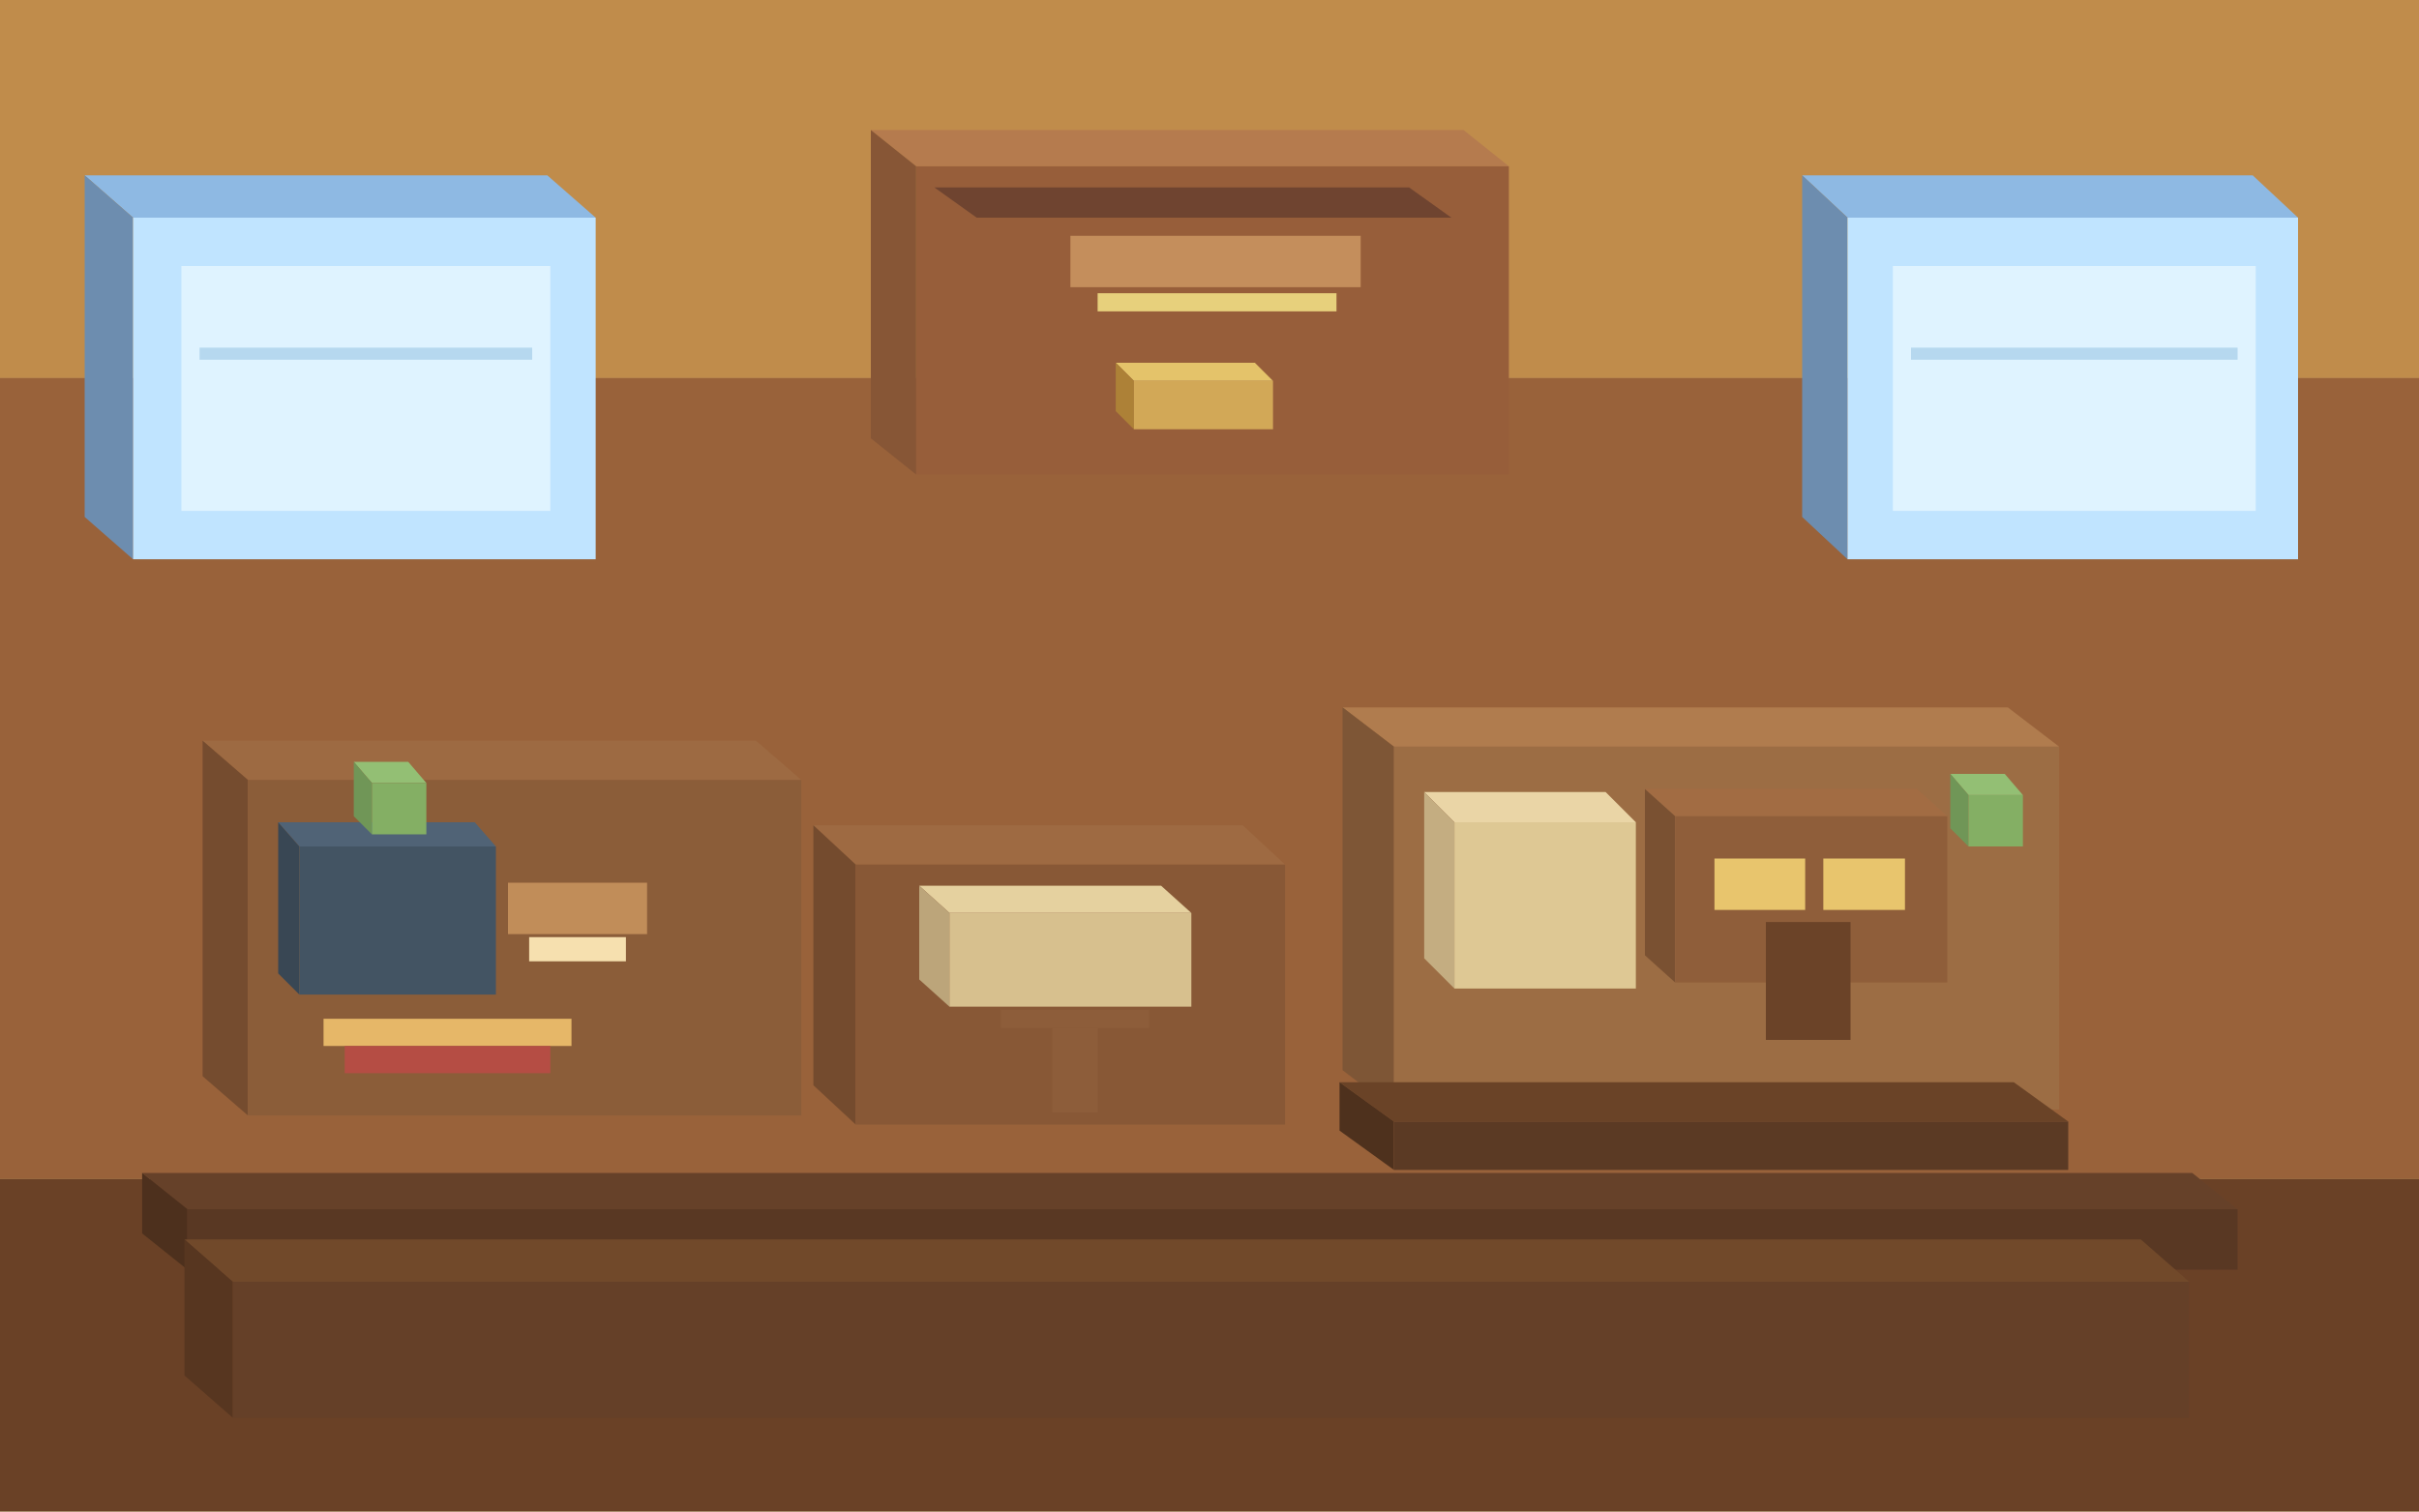
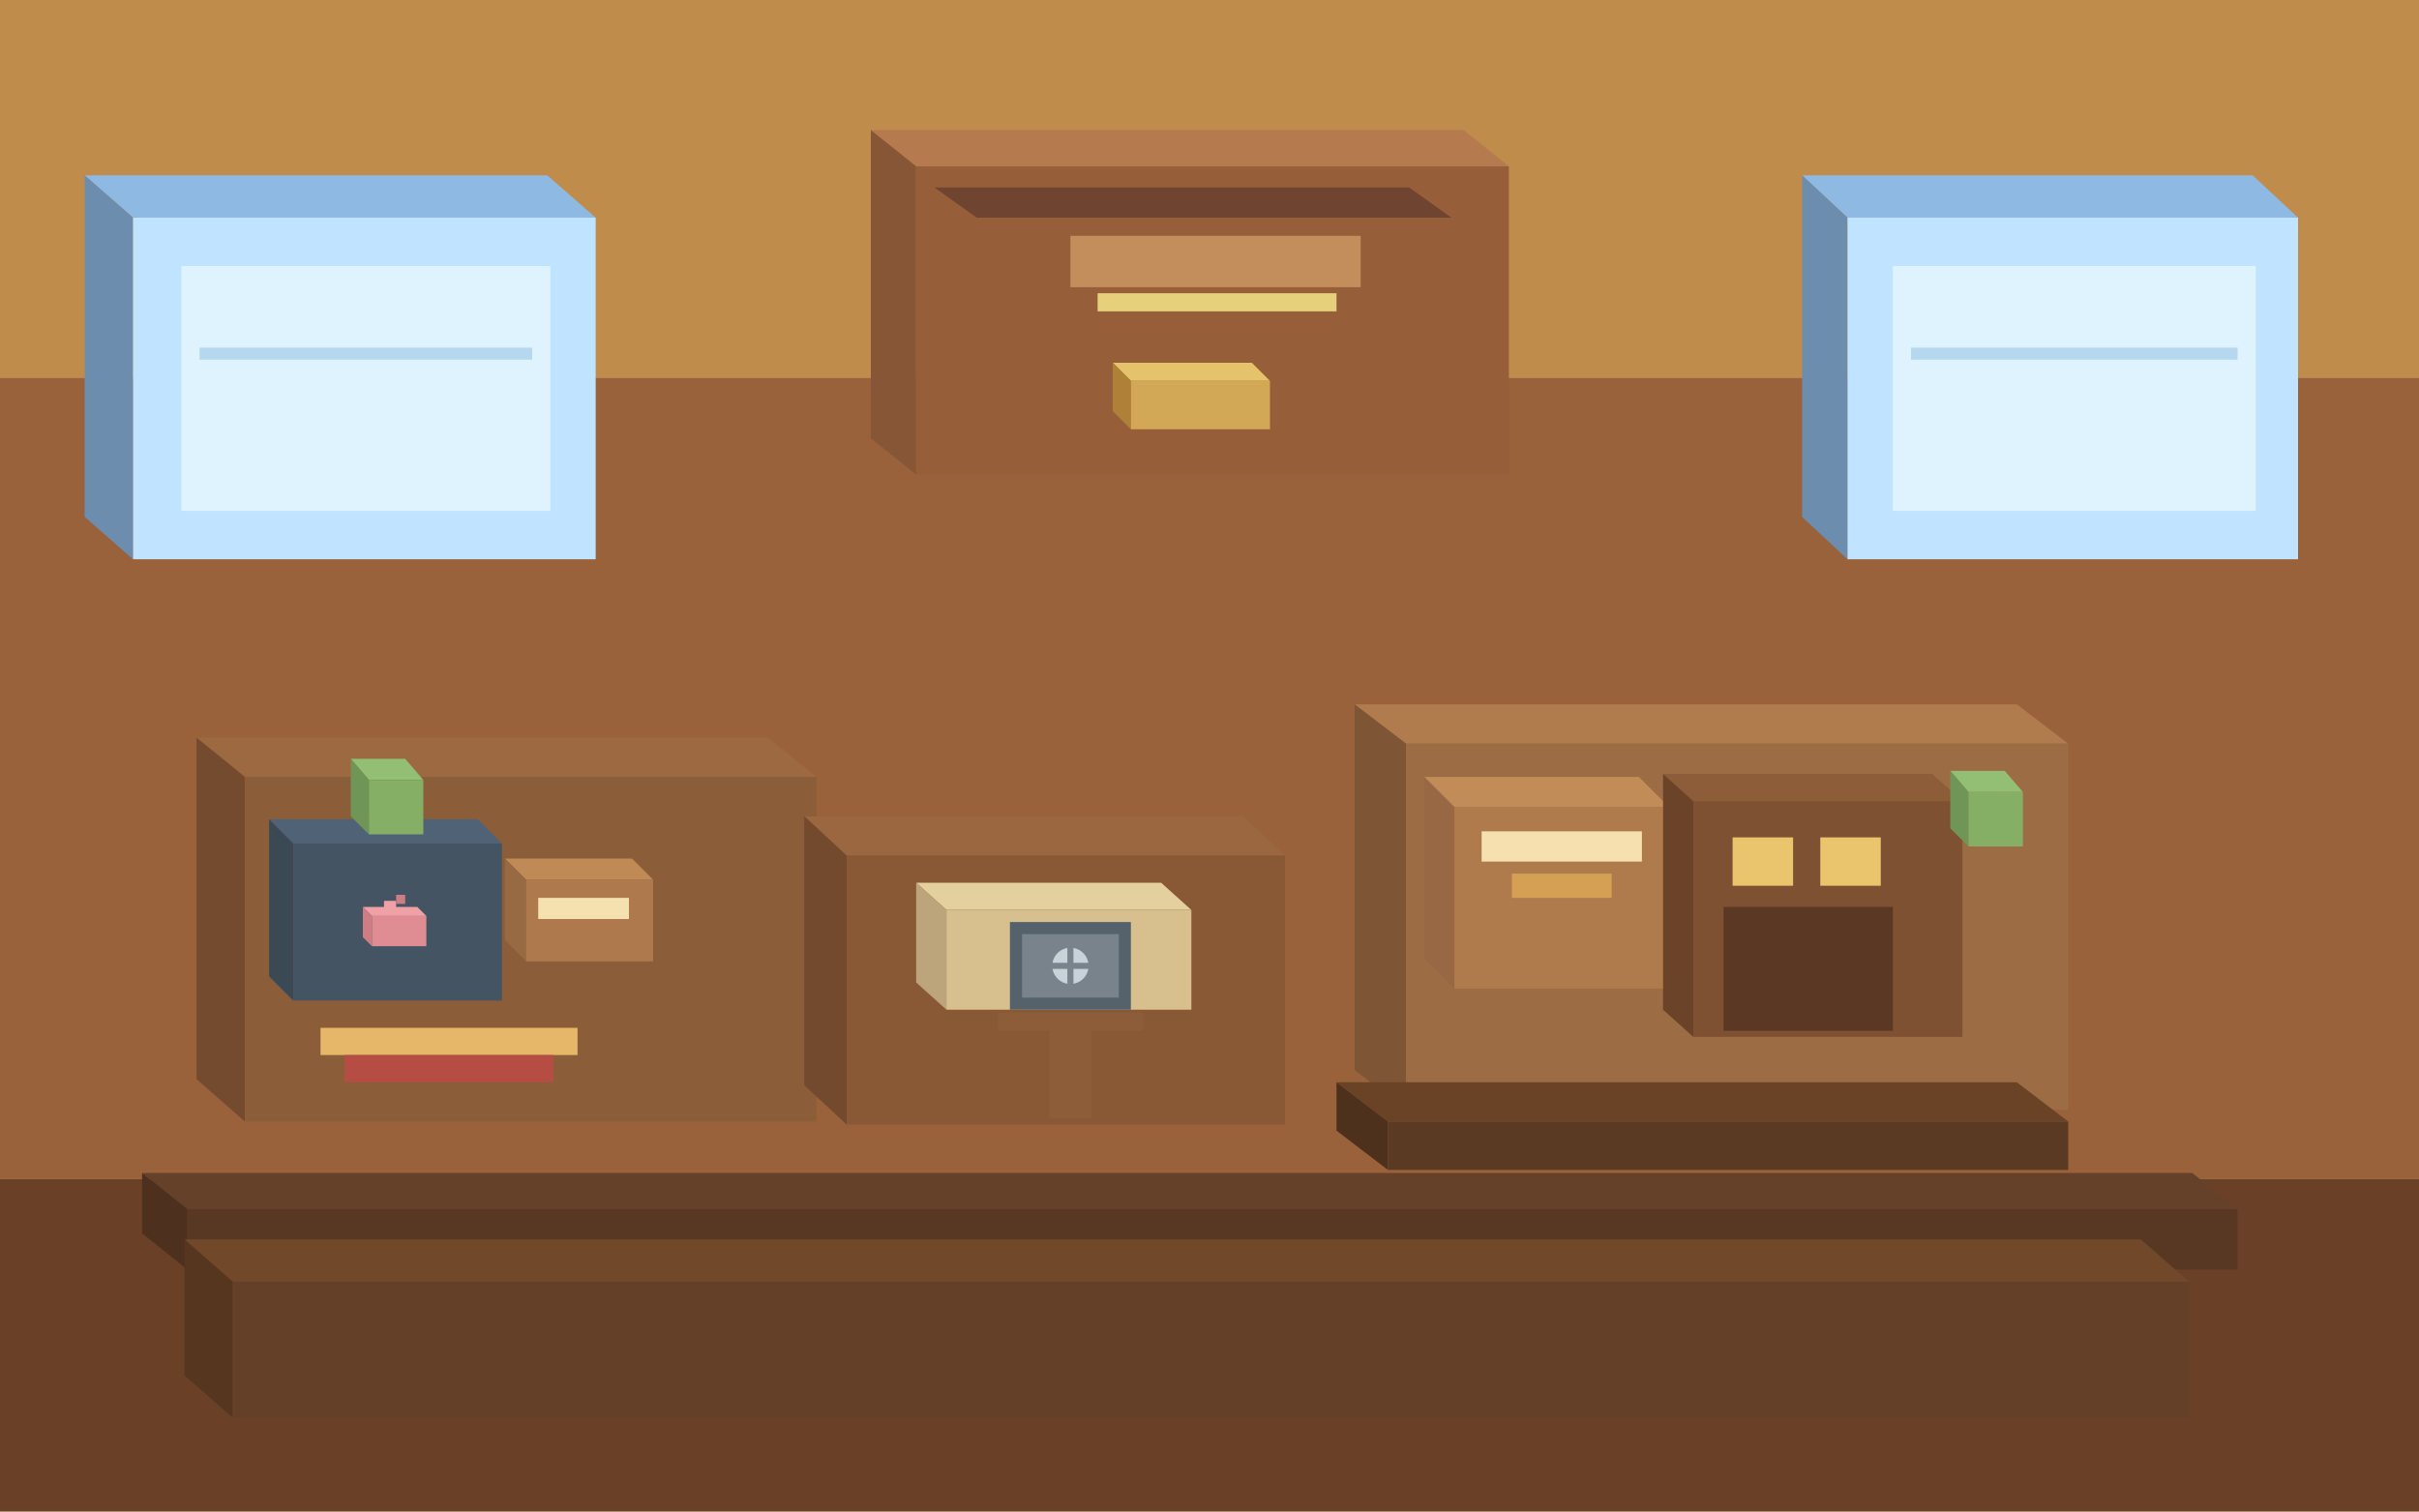
<svg xmlns="http://www.w3.org/2000/svg" width="1600" height="1000" viewBox="0 0 1600 1000" fill="none">
  <rect width="1600" height="1000" fill="#D4AE6E" />
  <rect y="0" width="1600" height="250" fill="#C08C4B" />
  <rect y="250" width="1600" height="530" fill="#99623A" />
  <rect y="780" width="1600" height="220" fill="#6A4126" />
  <polygon points="88,144 394,144 362,116 56,116" fill="#8EB9E3" />
  <polygon points="88,144 88,370 56,342 56,116" fill="#6D8DAF" />
  <polygon points="88,144 394,144 394,370 88,370" fill="#C0E4FF" />
  <rect x="120" y="176" width="244" height="162" fill="#DFF3FF" />
  <rect x="132" y="230" width="220" height="8" fill="#B6D8EF" />
  <polygon points="1222,144 1520,144 1490,116 1192,116" fill="#8EB9E3" />
  <polygon points="1222,144 1222,370 1192,342 1192,116" fill="#6D8DAF" />
  <polygon points="1222,144 1520,144 1520,370 1222,370" fill="#C0E4FF" />
  <rect x="1252" y="176" width="240" height="162" fill="#DFF3FF" />
  <rect x="1264" y="230" width="216" height="8" fill="#B6D8EF" />
  <polygon points="606,110 998,110 968,86 576,86" fill="#B57B4E" />
  <polygon points="606,110 606,314 576,290 576,86" fill="#875636" />
  <polygon points="606,110 998,110 998,314 606,314" fill="#975E3A" />
  <polygon points="646,144 960,144 932,124 618,124" fill="#6F4430" />
  <rect x="708" y="156" width="192" height="34" fill="#C48E5C" />
  <rect x="726" y="194" width="158" height="12" fill="#E7D07C" />
-   <polygon points="164,516 530,516 500,490 134,490" fill="#9D6A42" />
-   <polygon points="164,516 164,738 134,712 134,490" fill="#754C2F" />
-   <polygon points="164,516 530,516 530,738 164,738" fill="#8B5D39" />
-   <polygon points="198,560 328,560 314,544 184,544" fill="#506376" />
-   <polygon points="198,560 198,658 184,644 184,544" fill="#394754" />
-   <polygon points="198,560 328,560 328,658 198,658" fill="#435463" />
-   <rect x="336" y="584" width="92" height="34" fill="#C18D59" />
-   <rect x="350" y="620" width="64" height="16" fill="#F6E0AF" />
-   <rect x="214" y="674" width="164" height="18" fill="#E6B768" />
-   <rect x="228" y="692" width="136" height="18" fill="#B54D44" />
-   <polygon points="566,572 850,572 822,546 538,546" fill="#9E6A42" />
-   <polygon points="566,572 566,744 538,718 538,546" fill="#744B2E" />
-   <polygon points="566,572 850,572 850,744 566,744" fill="#885836" />
-   <polygon points="628,604 788,604 768,586 608,586" fill="#E5D19F" />
-   <polygon points="628,604 628,666 608,648 608,586" fill="#BCA57A" />
-   <polygon points="628,604 788,604 788,666 628,666" fill="#D7C08E" />
-   <rect x="662" y="668" width="98" height="12" fill="#8D5D3A" />
-   <rect x="696" y="680" width="30" height="56" fill="#8D5D3A" />
-   <polygon points="922,494 1362,494 1328,468 888,468" fill="#B07C4E" />
-   <polygon points="922,494 922,734 888,708 888,468" fill="#7E5636" />
-   <polygon points="922,494 1362,494 1362,734 922,734" fill="#9C6D44" />
-   <polygon points="962,544 1082,544 1062,524 942,524" fill="#EAD5A6" />
-   <polygon points="962,544 962,654 942,634 942,524" fill="#C4AD81" />
-   <polygon points="962,544 1082,544 1082,654 962,654" fill="#DEC894" />
-   <polygon points="1108,540 1288,540 1268,522 1088,522" fill="#A26C43" />
-   <polygon points="1108,540 1108,650 1088,632 1088,522" fill="#7A5132" />
-   <polygon points="1108,540 1288,540 1288,650 1108,650" fill="#8F5E3A" />
-   <rect x="1134" y="568" width="60" height="34" fill="#E8C56D" />
-   <rect x="1206" y="568" width="54" height="34" fill="#E8C56D" />
-   <rect x="1168" y="610" width="56" height="78" fill="#6B4328" />
-   <polygon points="922,742 1368,742 1332,716 886,716" fill="#6A4327" />
-   <polygon points="922,742 922,774 886,748 886,716" fill="#4E311D" />
-   <polygon points="922,742 1368,742 1368,774 922,774" fill="#5B3A24" />
+   <polygon points="162,514 540,514 508,488 130,488" fill="#9C6941" />
+   <polygon points="162,514 162,742 130,714 130,488" fill="#754B2F" />
+   <polygon points="162,514 540,514 540,742 162,742" fill="#8B5D39" />
+   <polygon points="194,558 332,558 316,542 178,542" fill="#506376" />
+   <polygon points="194,558 194,662 178,646 178,542" fill="#3B4955" />
+   <polygon points="194,558 332,558 332,662 194,662" fill="#445463" />
+   <polygon points="348,582 432,582 418,568 334,568" fill="#C08A57" />
+   <polygon points="348,582 348,636 334,622 334,568" fill="#986A43" />
+   <polygon points="348,582 432,582 432,636 348,636" fill="#AE7A4D" />
+   <rect x="356" y="594" width="60" height="14" fill="#F5E0AF" />
+   <polygon points="246,606 282,606 276,600 240,600" fill="#F0A1A6" />
+   <polygon points="246,606 246,626 240,620 240,600" fill="#CF7D84" />
+   <polygon points="246,606 282,606 282,626 246,626" fill="#DF8D93" />
+   <rect x="254" y="596" width="8" height="8" fill="#F0A1A6" />
+   <rect x="262" y="592" width="6" height="6" fill="#CF7D84" />
+   <rect x="212" y="680" width="170" height="18" fill="#E6B768" />
+   <rect x="228" y="698" width="138" height="18" fill="#B54D44" />
+   <polygon points="560,566 850,566 822,540 532,540" fill="#9B6740" />
+   <polygon points="560,566 560,744 532,718 532,540" fill="#734A2E" />
+   <polygon points="560,566 850,566 850,744 560,744" fill="#895835" />
+   <polygon points="626,602 788,602 768,584 606,584" fill="#E4D09F" />
+   <polygon points="626,602 626,668 606,650 606,584" fill="#BCA57B" />
+   <polygon points="626,602 788,602 788,668 626,668" fill="#D7C08E" />
+   <rect x="668" y="610" width="80" height="58" fill="#55626C" />
+   <rect x="676" y="618" width="64" height="42" fill="#78838C" />
+   <circle cx="708" cy="639" r="12" fill="#C8D2D9" />
+   <rect x="706" y="624" width="4" height="30" fill="#78838C" />
+   <rect x="693" y="637" width="30" height="4" fill="#78838C" />
+   <rect x="660" y="670" width="96" height="12" fill="#8D5C39" />
+   <rect x="694" y="682" width="28" height="58" fill="#8D5C39" />
+   <polygon points="930,492 1368,492 1334,466 896,466" fill="#B07C4E" />
+   <polygon points="930,492 930,734 896,708 896,466" fill="#7E5636" />
+   <polygon points="930,492 1368,492 1368,734 930,734" fill="#9C6D44" />
+   <polygon points="962,534 1104,534 1084,514 942,514" fill="#C28C59" />
+   <polygon points="962,534 962,654 942,634 942,514" fill="#976843" />
+   <polygon points="962,534 1104,534 1104,654 962,654" fill="#AF7B4D" />
+   <rect x="980" y="550" width="106" height="20" fill="#F6E0AF" />
+   <rect x="1000" y="578" width="66" height="16" fill="#D6A054" />
+   <polygon points="1120,530 1298,530 1278,512 1100,512" fill="#8D5C39" />
+   <polygon points="1120,530 1120,686 1100,668 1100,512" fill="#6A4329" />
+   <polygon points="1120,530 1298,530 1298,686 1120,686" fill="#7E5132" />
+   <rect x="1146" y="554" width="40" height="32" fill="#EAC56E" />
+   <rect x="1204" y="554" width="40" height="32" fill="#EAC56E" />
+   <rect x="1140" y="600" width="112" height="82" fill="#5B3823" />
+   <polygon points="918,742 1368,742 1334,716 884,716" fill="#6A4327" />
+   <polygon points="918,742 918,774 884,748 884,716" fill="#4E311D" />
+   <polygon points="918,742 1368,742 1368,774 918,774" fill="#5B3A24" />
  <polygon points="124,800 1480,800 1450,776 94,776" fill="#664129" />
  <polygon points="124,800 124,840 94,816 94,776" fill="#4D301D" />
  <polygon points="124,800 1480,800 1480,840 124,840" fill="#593823" />
  <polygon points="154,848 1448,848 1416,820 122,820" fill="#71492A" />
  <polygon points="154,848 154,938 122,910 122,820" fill="#573620" />
  <polygon points="154,848 1448,848 1448,938 154,938" fill="#654028" />
-   <polygon points="750,252 842,252 830,240 738,240" fill="#E4C36A" />
-   <polygon points="750,252 750,284 738,272 738,240" fill="#AD8137" />
-   <polygon points="750,252 842,252 842,284 750,284" fill="#D2A857" />
-   <polygon points="246,518 282,518 270,504 234,504" fill="#93BF74" />
-   <polygon points="246,518 246,552 234,540 234,504" fill="#709657" />
-   <polygon points="246,518 282,518 282,552 246,552" fill="#84AF64" />
-   <polygon points="1302,526 1338,526 1326,512 1290,512" fill="#93BF74" />
-   <polygon points="1302,526 1302,560 1290,548 1290,512" fill="#709657" />
-   <polygon points="1302,526 1338,526 1338,560 1302,560" fill="#84AF64" />
+   <polygon points="748,252 840,252 828,240 736,240" fill="#E4C36A" />
+   <polygon points="748,252 748,284 736,272 736,240" fill="#AD8137" />
+   <polygon points="748,252 840,252 840,284 748,284" fill="#D2A857" />
+   <polygon points="244,516 280,516 268,502 232,502" fill="#93BF74" />
+   <polygon points="244,516 244,552 232,540 232,502" fill="#709657" />
+   <polygon points="244,516 280,516 280,552 244,552" fill="#84AF64" />
+   <polygon points="1302,524 1338,524 1326,510 1290,510" fill="#93BF74" />
+   <polygon points="1302,524 1302,560 1290,548 1290,510" fill="#709657" />
+   <polygon points="1302,524 1338,524 1338,560 1302,560" fill="#84AF64" />
</svg>
